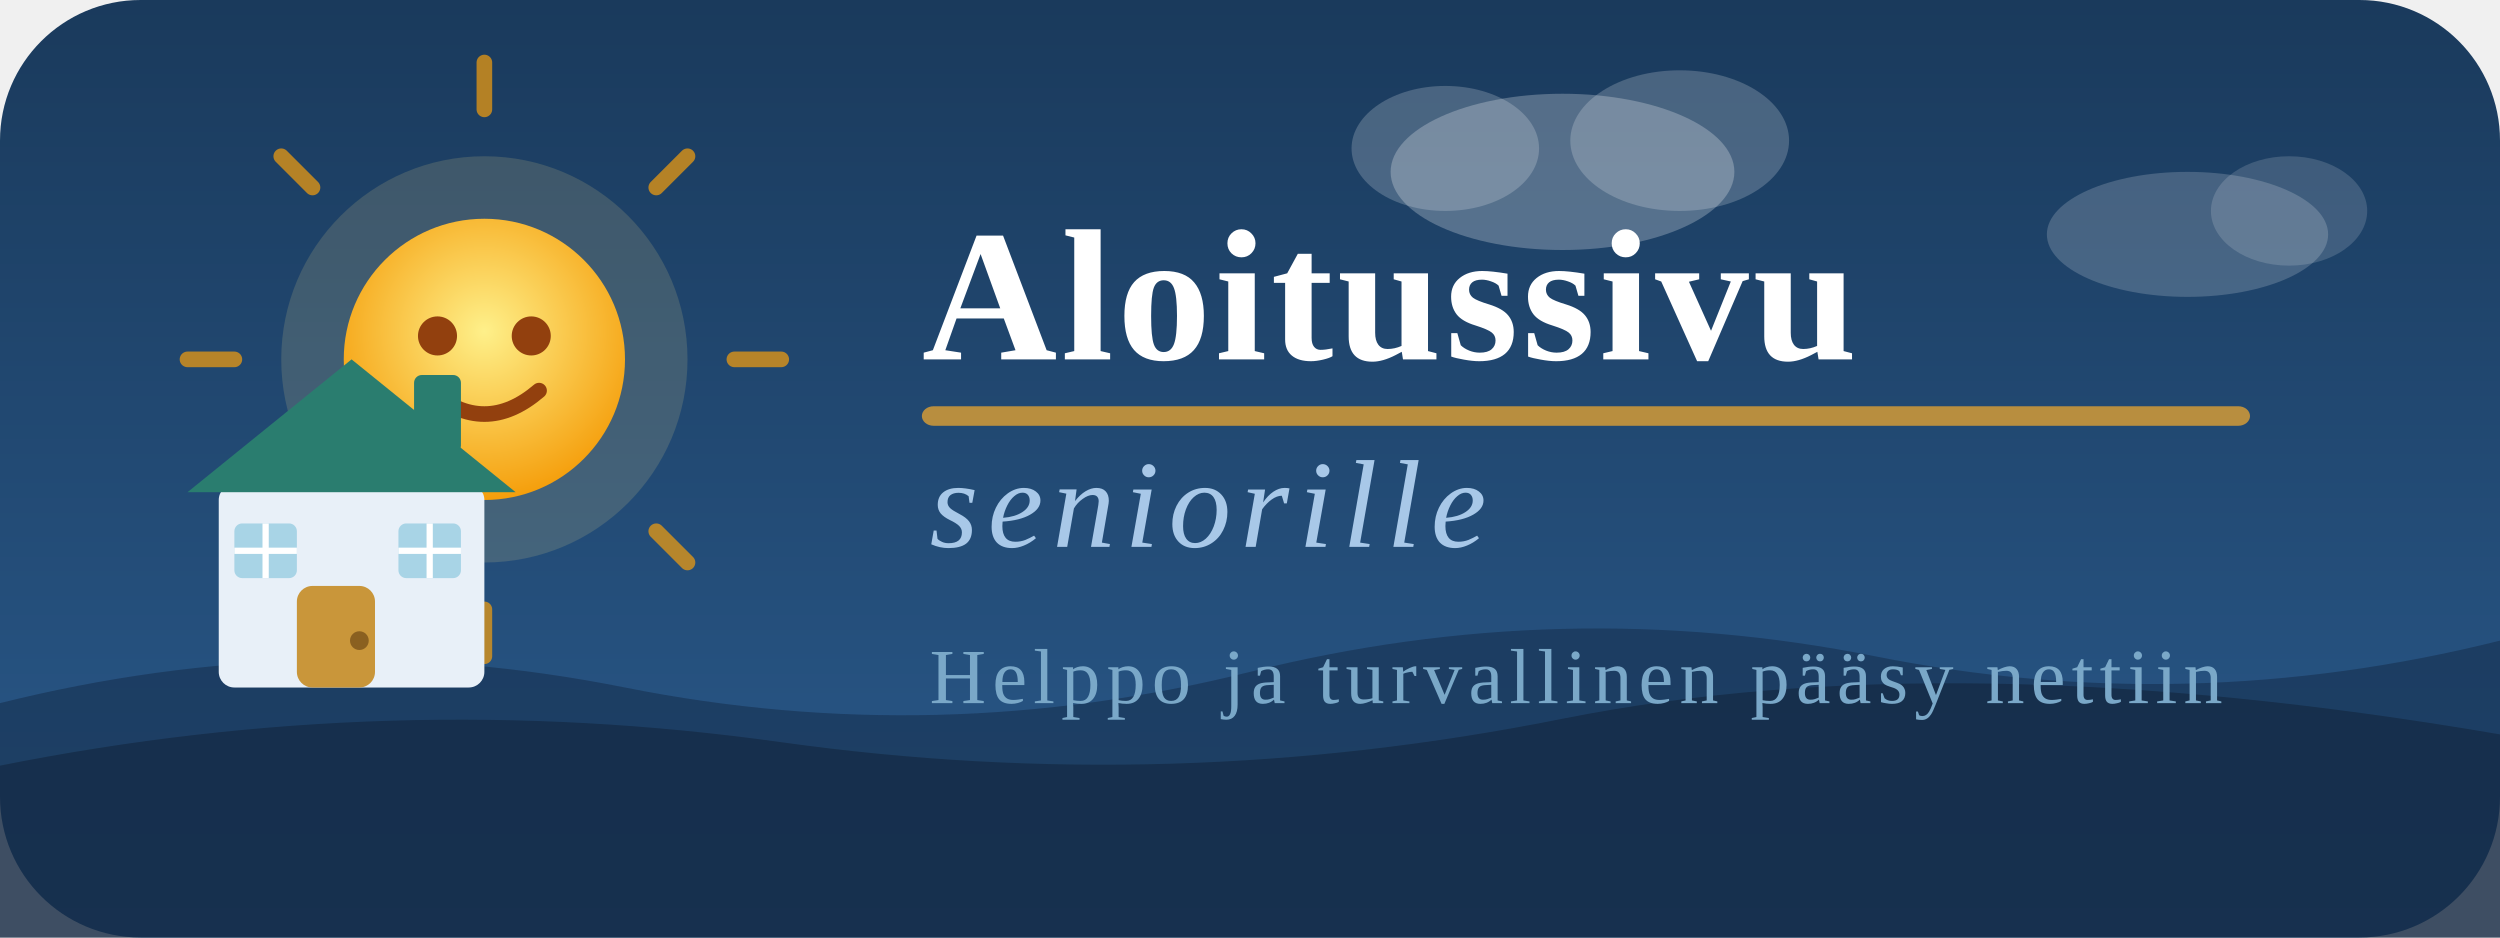
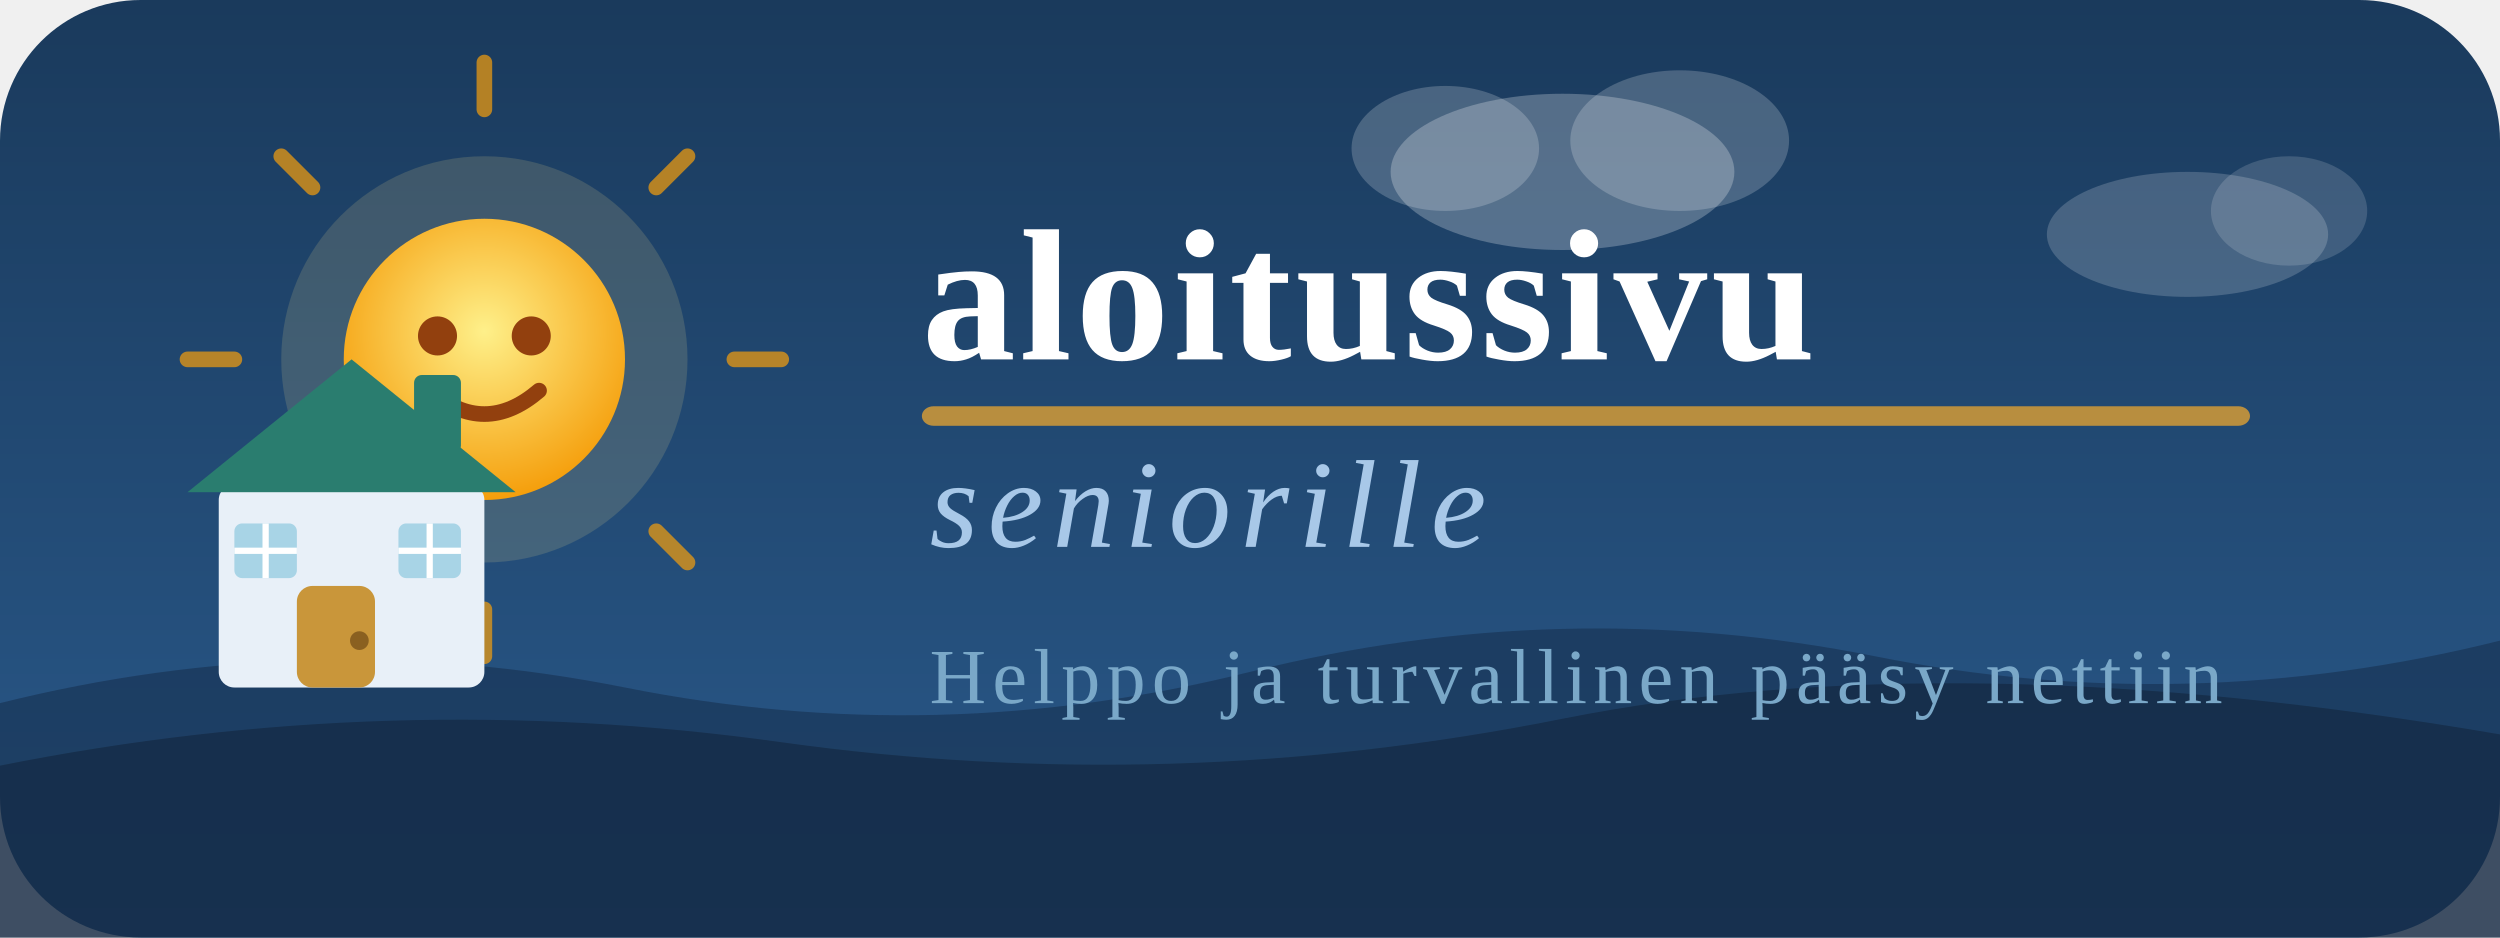
<svg xmlns="http://www.w3.org/2000/svg" viewBox="0 0 320 120" font-family="Georgia, 'Times New Roman', serif" id="seniorsurf-logo">
  <defs>
    <linearGradient id="skyAamu" x1="0%" y1="0%" x2="0%" y2="100%">
      <stop offset="0%" style="stop-color:#f97316" />
      <stop offset="60%" style="stop-color:#fb923c" />
      <stop offset="100%" style="stop-color:#fed7aa" />
    </linearGradient>
    <linearGradient id="skyPaiva" x1="0%" y1="0%" x2="0%" y2="100%">
      <stop offset="0%" style="stop-color:#1a3a5c" />
      <stop offset="100%" style="stop-color:#2a5a8c" />
    </linearGradient>
    <linearGradient id="skyIlta" x1="0%" y1="0%" x2="0%" y2="100%">
      <stop offset="0%" style="stop-color:#1e1b4b" />
      <stop offset="50%" style="stop-color:#7c3aed" />
      <stop offset="100%" style="stop-color:#f97316" />
    </linearGradient>
    <linearGradient id="skyYo" x1="0%" y1="0%" x2="0%" y2="100%">
      <stop offset="0%" style="stop-color:#0a0a1a" />
      <stop offset="100%" style="stop-color:#1a1a3a" />
    </linearGradient>
    <radialGradient id="sunGrad" cx="50%" cy="40%" r="60%">
      <stop offset="0%" style="stop-color:#fef08a" />
      <stop offset="100%" style="stop-color:#f59e0b" />
    </radialGradient>
    <radialGradient id="moonGrad" cx="40%" cy="35%" r="60%">
      <stop offset="0%" style="stop-color:#f1f5f9" />
      <stop offset="100%" style="stop-color:#cbd5e1" />
    </radialGradient>
    <radialGradient id="sunDawnGrad" cx="50%" cy="40%" r="60%">
      <stop offset="0%" style="stop-color:#fed7aa" />
      <stop offset="100%" style="stop-color:#f97316" />
    </radialGradient>
    <clipPath id="logoClip">
      <rect width="320" height="120" rx="18" />
    </clipPath>
  </defs>
  <rect id="skyBg" width="320" height="120" rx="18" fill="url(#skyPaiva)" />
  <path id="wave1" d="M0 90 Q40 80 80 88 Q120 96 160 86 Q200 76 240 84 Q280 92 320 82 L320 120 L0 120 Z" fill="#163050" opacity="0.6" />
  <path id="wave2" d="M0 98 Q50 88 100 95 Q150 102 200 92 Q250 82 320 94 L320 120 L0 120 Z" fill="#0f2035" opacity="0.5" />
  <g id="starsGroup" opacity="0">
    <circle cx="100" cy="12" r="1.5" fill="white" opacity="0.9" />
    <circle cx="130" cy="8" r="1" fill="white" opacity="0.7" />
    <circle cx="155" cy="18" r="1.5" fill="white" opacity="0.8" />
    <circle cx="180" cy="6" r="1" fill="white" opacity="0.6" />
    <circle cx="210" cy="14" r="2" fill="white" opacity="0.9" />
    <circle cx="240" cy="9" r="1" fill="white" opacity="0.7" />
    <circle cx="265" cy="20" r="1.5" fill="white" opacity="0.8" />
    <circle cx="290" cy="11" r="1" fill="white" opacity="0.6" />
    <circle cx="305" cy="24" r="1.5" fill="white" opacity="0.7" />
    <circle cx="115" cy="30" r="1" fill="white" opacity="0.5" />
    <circle cx="195" cy="28" r="1" fill="white" opacity="0.6" />
    <circle cx="275" cy="32" r="1" fill="white" opacity="0.5" />
    <circle cx="170" cy="13" r="2" fill="#fde68a" opacity="0.9">
      <animate attributeName="opacity" values="0.9;0.2;0.9" dur="3s" repeatCount="indefinite" />
      <animate attributeName="r" values="2;1.2;2" dur="3s" repeatCount="indefinite" />
    </circle>
    <circle cx="250" cy="16" r="1.5" fill="#fde68a" opacity="0.7">
      <animate attributeName="opacity" values="0.7;0.1;0.7" dur="4s" repeatCount="indefinite" />
    </circle>
  </g>
  <g id="cloudsGroup" opacity="1">
    <ellipse cx="200" cy="22" rx="22" ry="10" fill="white" opacity="0.25" />
    <ellipse cx="215" cy="18" rx="14" ry="9" fill="white" opacity="0.2" />
    <ellipse cx="185" cy="19" rx="12" ry="8" fill="white" opacity="0.2" />
    <ellipse cx="280" cy="30" rx="18" ry="8" fill="white" opacity="0.18" />
    <ellipse cx="293" cy="27" rx="10" ry="7" fill="white" opacity="0.15" />
  </g>
  <g id="sunGroup">
    <circle id="sunGlow" cx="62" cy="46" r="26" fill="#fde68a" opacity="0.15" />
    <g id="sunRays" stroke="#f59e0b" stroke-width="2" stroke-linecap="round" opacity="0.7">
      <line x1="62" y1="14" x2="62" y2="8" />
      <line x1="62" y1="78" x2="62" y2="84" />
      <line x1="30" y1="46" x2="24" y2="46" />
      <line x1="94" y1="46" x2="100" y2="46" />
      <line x1="40" y1="24" x2="36" y2="20" />
      <line x1="84" y1="68" x2="88" y2="72" />
      <line x1="84" y1="24" x2="88" y2="20" />
      <line x1="40" y1="68" x2="36" y2="72" />
    </g>
    <circle id="sunBody" cx="62" cy="46" r="18" fill="url(#sunGrad)" />
    <circle cx="56" cy="43" r="2.5" fill="#92400e" />
    <circle cx="68" cy="43" r="2.5" fill="#92400e" />
    <path id="sunMouth" d="M55 50 Q62 56 69 50" stroke="#92400e" stroke-width="2" fill="none" stroke-linecap="round" />
  </g>
  <g id="moonGroup" opacity="0">
    <circle cx="62" cy="46" r="26" fill="#e2e8f0" opacity="0.08" />
    <circle cx="62" cy="46" r="18" fill="url(#moonGrad)" />
    <circle cx="70" cy="40" r="14" fill="#1a1a3a" />
    <circle cx="86" cy="30" r="2" fill="#fde68a" opacity="0.9">
      <animate attributeName="opacity" values="0.9;0.3;0.9" dur="2.5s" repeatCount="indefinite" />
    </circle>
    <circle cx="92" cy="42" r="1.2" fill="white" opacity="0.7">
      <animate attributeName="opacity" values="0.7;0.1;0.7" dur="3.5s" repeatCount="indefinite" />
    </circle>
    <circle cx="80" cy="22" r="1.5" fill="white" opacity="0.6" />
  </g>
  <g id="dawnSunGroup" opacity="0">
    <circle cx="62" cy="72" r="22" fill="url(#sunDawnGrad)" opacity="0.8" />
    <circle cx="62" cy="72" r="28" fill="#f97316" opacity="0.15" />
    <ellipse cx="62" cy="88" rx="40" ry="8" fill="#fb923c" opacity="0.3" />
  </g>
  <rect x="28" y="62" width="34" height="26" rx="2" fill="#e8f0f8" />
  <polygon points="24,63 45,46 66,63" fill="#2a7d6f" />
  <rect x="53" y="48" width="6" height="10" rx="1" fill="#2a7d6f" />
  <g id="smokeGroup" opacity="0.6">
    <circle cx="56" cy="44" r="2.5" fill="#94a3b8" opacity="0">
      <animate attributeName="cy" values="44;36;28" dur="3s" repeatCount="indefinite" />
      <animate attributeName="opacity" values="0.5;0.3;0" dur="3s" repeatCount="indefinite" />
      <animate attributeName="r" values="2.5;3.5;5" dur="3s" repeatCount="indefinite" />
    </circle>
    <circle cx="56" cy="44" r="2.5" fill="#94a3b8" opacity="0">
      <animate attributeName="cy" values="44;36;28" dur="3s" begin="1s" repeatCount="indefinite" />
      <animate attributeName="opacity" values="0.5;0.3;0" dur="3s" begin="1s" repeatCount="indefinite" />
      <animate attributeName="r" values="2.5;3.5;5" dur="3s" begin="1s" repeatCount="indefinite" />
    </circle>
  </g>
  <rect x="38" y="75" width="10" height="13" rx="2" fill="#c9963a" />
  <circle cx="46" cy="82" r="1.2" fill="#8a6020" />
  <rect x="30" y="67" width="8" height="7" rx="1" fill="#a8d4e6" />
  <rect x="51" y="67" width="8" height="7" rx="1" fill="#a8d4e6" />
  <rect id="winLight1" x="30" y="67" width="8" height="7" rx="1" fill="#fde68a" opacity="0" />
  <rect id="winLight2" x="51" y="67" width="8" height="7" rx="1" fill="#fde68a" opacity="0" />
  <line x1="34" y1="67" x2="34" y2="74" stroke="white" stroke-width="0.8" />
  <line x1="30" y1="70.5" x2="38" y2="70.5" stroke="white" stroke-width="0.8" />
  <line x1="55" y1="67" x2="55" y2="74" stroke="white" stroke-width="0.8" />
  <line x1="51" y1="70.5" x2="59" y2="70.5" stroke="white" stroke-width="0.8" />
-   <text id="logoTitle" x="118" y="46" font-size="24" font-weight="bold" fill="white" letter-spacing="0.5">Aloitussivu</text>
+   <text id="logoTitle" x="118" y="46" font-size="24" font-weight="bold" fill="white" letter-spacing="0.5">aloitussivu</text>
  <rect id="logoLine" x="118" y="52" width="170" height="2.5" rx="1.5" fill="#c9963a" opacity="0.9" />
  <text id="logoSub" x="119" y="70" font-size="16" fill="#a8c8e8" letter-spacing="1.2" font-style="italic">seniorille</text>
  <text id="logoTagline" x="119" y="90" font-size="10" fill="#7aa8c8" letter-spacing="0.8">Helppo ja turvallinen pääsy nettiin</text>
  <text id="timeLabel" x="119" y="108" font-size="9" fill="#4a7a9a" letter-spacing="0.5" opacity="0.7" />
</svg>
